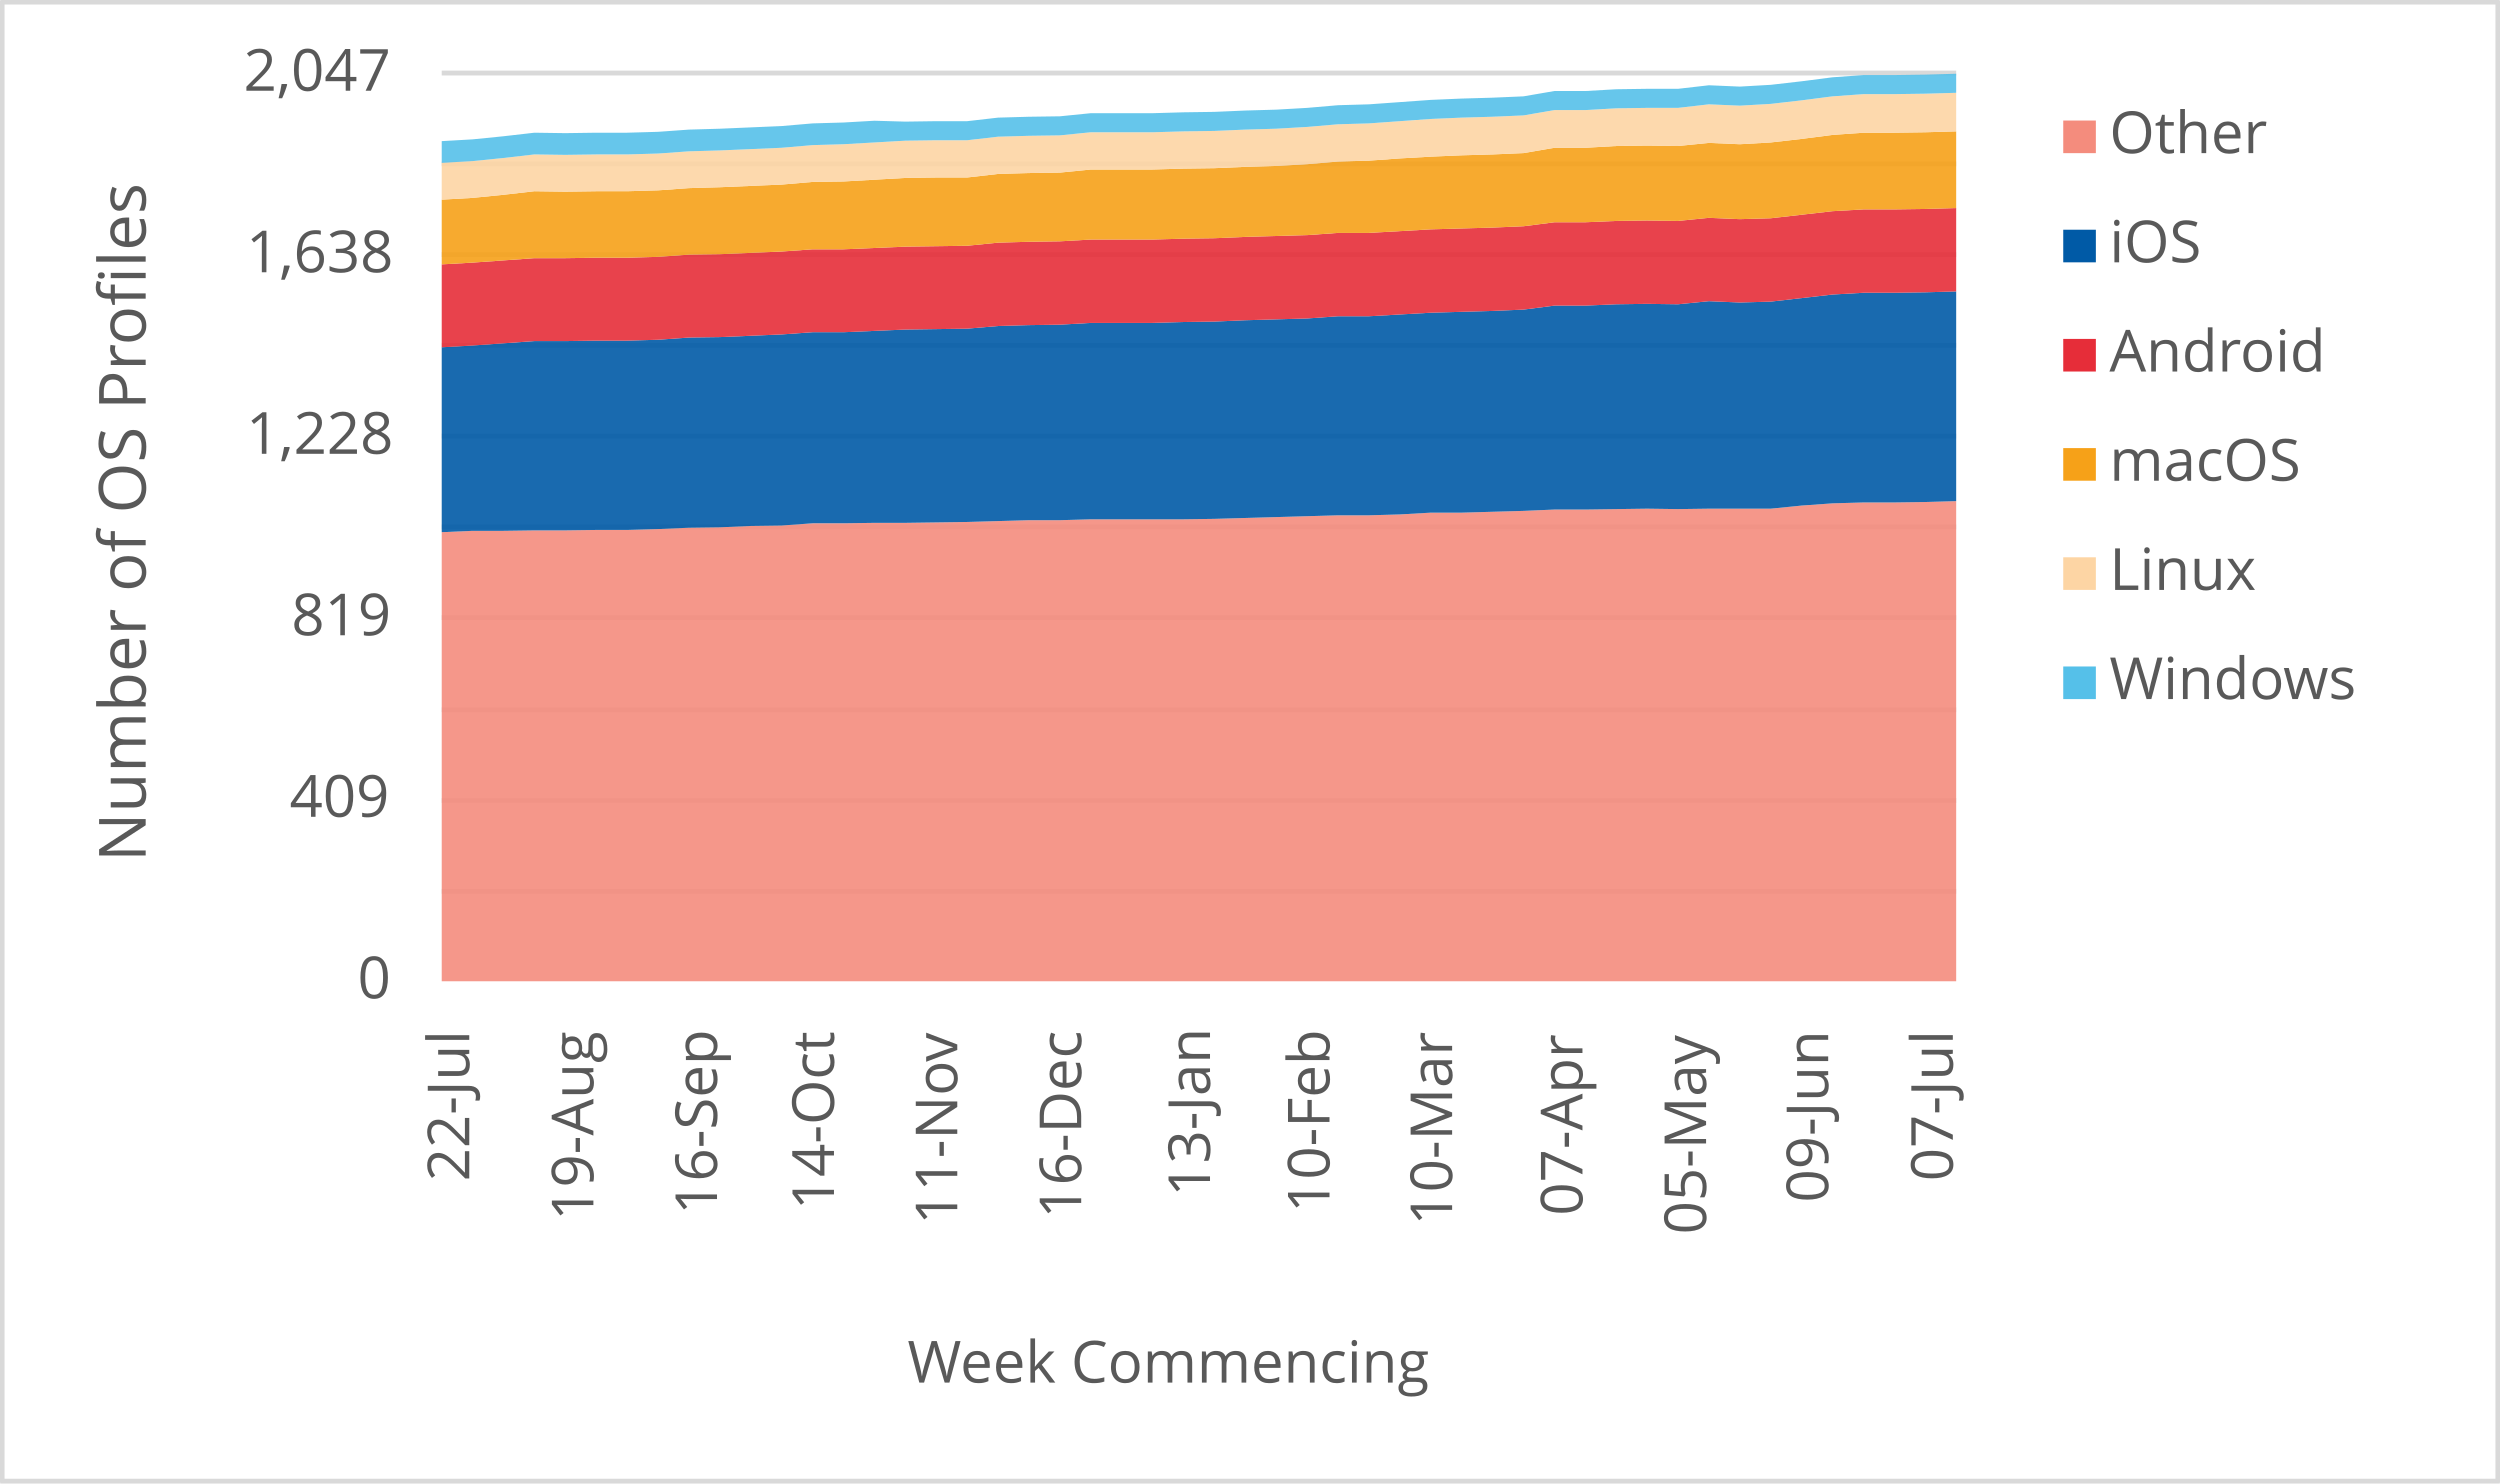
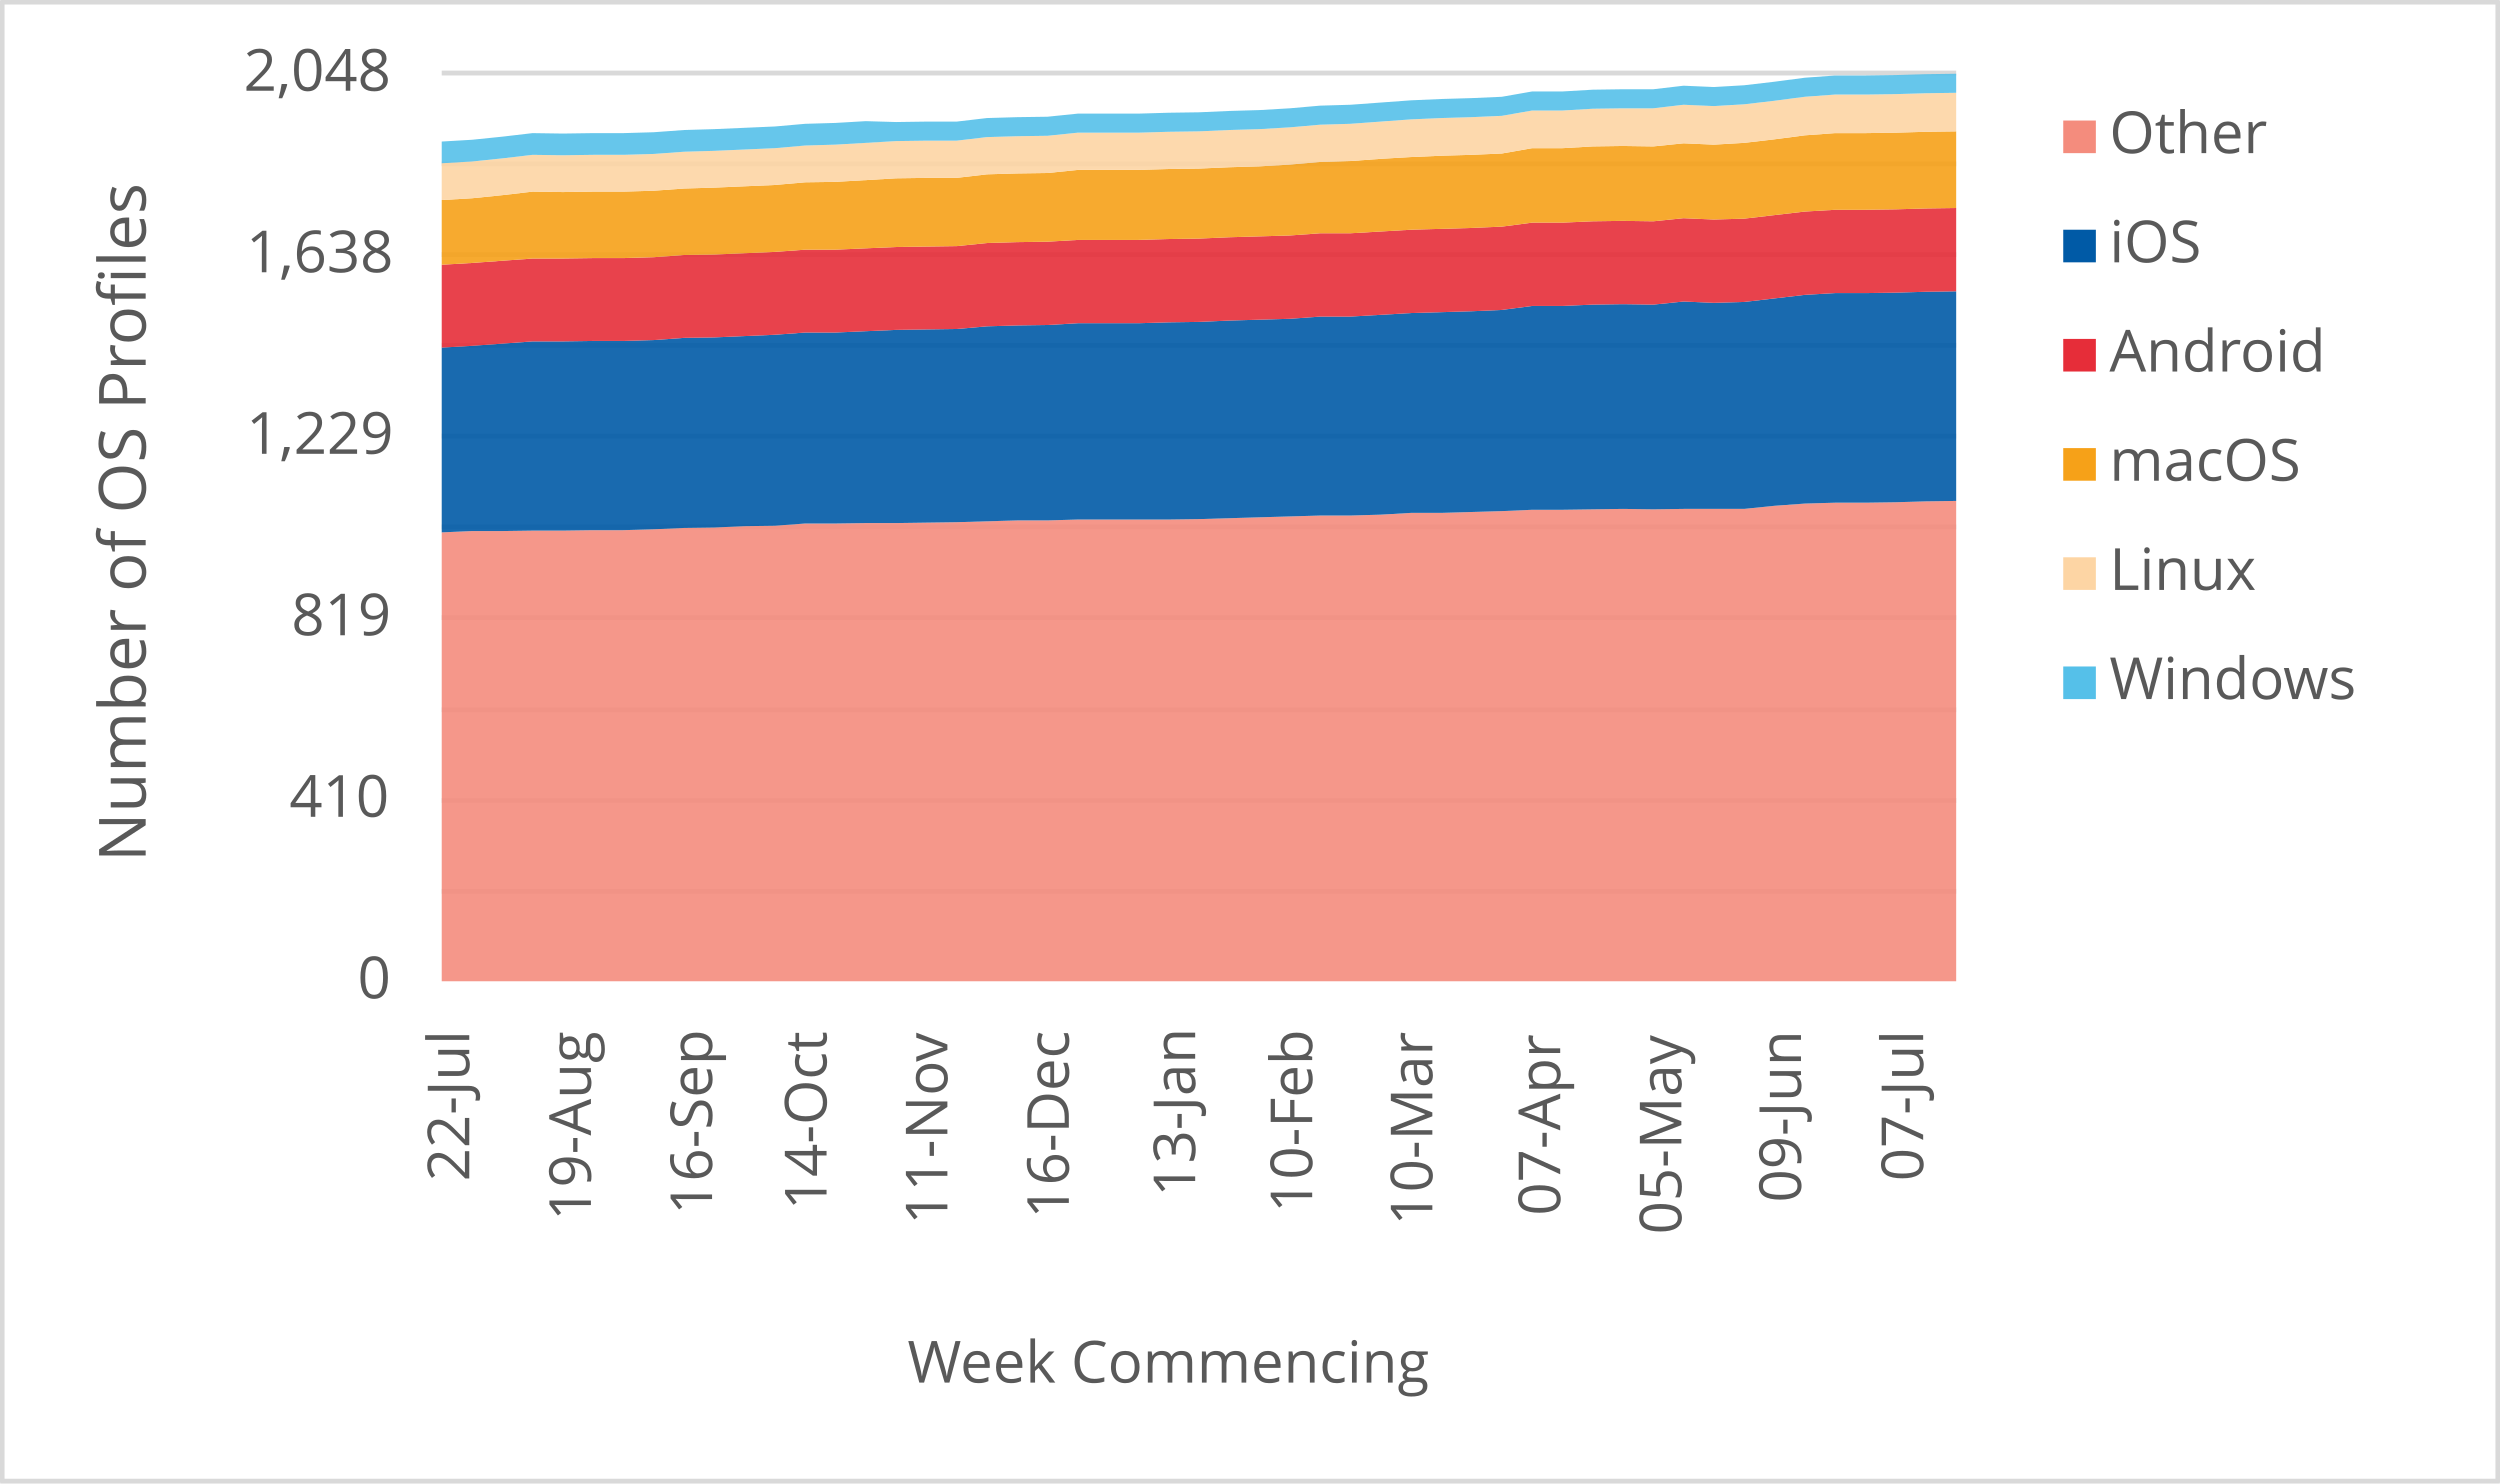
<svg xmlns="http://www.w3.org/2000/svg" width="1763" height="1046" xml:space="preserve" overflow="hidden">
  <defs>
    <clipPath id="clip0">
      <rect x="2917" y="346" width="1763" height="1046" />
    </clipPath>
  </defs>
  <g clip-path="url(#clip0)" transform="translate(-2917 -346)">
    <rect x="2918" y="347" width="1760" height="1043" fill="#FFFFFF" />
    <g>
      <path d="    M3228.5 974.532 4296.5 974.532    M3228.5 910.53 4296.5 910.53    M3228.5 846.528 4296.5 846.528    M3228.5 781.526 4296.5 781.526    M3228.5 717.524 4296.5 717.524    M3228.5 653.522 4296.5 653.522    M3228.5 589.52 4296.5 589.52    M3228.5 525.517 4296.5 525.517    M3228.5 461.515 4296.5 461.515    M3228.5 397.5 4296.5 397.5" stroke="#D9D9D9" stroke-width="3.438" stroke-linejoin="round" stroke-miterlimit="10" fill="none" />
    </g>
    <g>
      <path d="M 1038.5 4296.5 1038.5" stroke="#D9D9D9" stroke-width="3.438" stroke-linejoin="round" stroke-miterlimit="10" fill="none" fill-rule="evenodd" />
    </g>
    <g>
      <text fill="#595959" font-family="Verdana,Open Sans,DejaVu Sans,sans-serif" font-weight="400" font-size="41" transform="matrix(6.12323e-17 -1 1 6.12323e-17 3247.929 1179.039)">22-Jul</text>
    </g>
    <g>
-       <text fill="#595959" font-family="Verdana,Open Sans,DejaVu Sans,sans-serif" font-weight="400" font-size="41" transform="matrix(6.12323e-17 -1 1 6.12323e-17 3335.453 1206.906)">19-Aug</text>
+       <text fill="#595959" font-family="Verdana,Open Sans,DejaVu Sans,sans-serif" font-weight="400" font-size="41" transform="matrix(6.12323e-17 -1 1 6.12323e-17 3333.709 1206.906)">19-Aug</text>
    </g>
    <g>
-       <text fill="#595959" font-family="Verdana,Open Sans,DejaVu Sans,sans-serif" font-weight="400" font-size="41" transform="matrix(6.12323e-17 -1 1 6.12323e-17 3422.637 1202.662)">16-Sep</text>
+       <text fill="#595959" font-family="Verdana,Open Sans,DejaVu Sans,sans-serif" font-weight="400" font-size="41" transform="matrix(6.12323e-17 -1 1 6.12323e-17 3419.149 1202.662)">16-Sep</text>
    </g>
    <g>
-       <text fill="#595959" font-family="Verdana,Open Sans,DejaVu Sans,sans-serif" font-weight="400" font-size="41" transform="matrix(6.12323e-17 -1 1 6.12323e-17 3505.116 1199.378)">14-Oct</text>
+       <text fill="#595959" font-family="Verdana,Open Sans,DejaVu Sans,sans-serif" font-weight="400" font-size="41" transform="matrix(6.12323e-17 -1 1 6.12323e-17 3499.885 1199.378)">14-Oct</text>
    </g>
    <g>
-       <text fill="#595959" font-family="Verdana,Open Sans,DejaVu Sans,sans-serif" font-weight="400" font-size="41" transform="matrix(6.12323e-17 -1 1 6.12323e-17 3592.069 1209.708)">11-Nov</text>
+       <text fill="#595959" font-family="Verdana,Open Sans,DejaVu Sans,sans-serif" font-weight="400" font-size="41" transform="matrix(6.12323e-17 -1 1 6.12323e-17 3585.094 1209.708)">11-Nov</text>
    </g>
    <g>
-       <text fill="#595959" font-family="Verdana,Open Sans,DejaVu Sans,sans-serif" font-weight="400" font-size="41" transform="matrix(6.12323e-17 -1 1 6.12323e-17 3679.463 1205.364)">16-Dec</text>
+       <text fill="#595959" font-family="Verdana,Open Sans,DejaVu Sans,sans-serif" font-weight="400" font-size="41" transform="matrix(6.12323e-17 -1 1 6.12323e-17 3670.745 1205.364)">16-Dec</text>
    </g>
    <g>
-       <text fill="#595959" font-family="Verdana,Open Sans,DejaVu Sans,sans-serif" font-weight="400" font-size="41" transform="matrix(6.12323e-17 -1 1 6.12323e-17 3770.3 1189.929)">13-Jan</text>
+       <text fill="#595959" font-family="Verdana,Open Sans,DejaVu Sans,sans-serif" font-weight="400" font-size="41" transform="matrix(6.12323e-17 -1 1 6.12323e-17 3759.838 1189.929)">13-Jan</text>
    </g>
    <g>
-       <text fill="#595959" font-family="Verdana,Open Sans,DejaVu Sans,sans-serif" font-weight="400" font-size="41" transform="matrix(6.12323e-17 -1 1 6.12323e-17 3854.561 1201.32)">10-Feb</text>
+       <text fill="#595959" font-family="Verdana,Open Sans,DejaVu Sans,sans-serif" font-weight="400" font-size="41" transform="matrix(6.12323e-17 -1 1 6.12323e-17 3842.355 1201.32)">10-Feb</text>
    </g>
    <g>
-       <text fill="#595959" font-family="Verdana,Open Sans,DejaVu Sans,sans-serif" font-weight="400" font-size="41" transform="matrix(6.12323e-17 -1 1 6.12323e-17 3941.034 1210.289)">10-Mar</text>
+       <text fill="#595959" font-family="Verdana,Open Sans,DejaVu Sans,sans-serif" font-weight="400" font-size="41" transform="matrix(6.12323e-17 -1 1 6.12323e-17 3927.085 1210.289)">10-Mar</text>
    </g>
    <g>
-       <text fill="#595959" font-family="Verdana,Open Sans,DejaVu Sans,sans-serif" font-weight="400" font-size="41" transform="matrix(6.12323e-17 -1 1 6.12323e-17 4032.942 1203.262)">07-Apr</text>
+       <text fill="#595959" font-family="Verdana,Open Sans,DejaVu Sans,sans-serif" font-weight="400" font-size="41" transform="matrix(6.12323e-17 -1 1 6.12323e-17 4017.249 1203.262)">07-Apr</text>
    </g>
    <g>
-       <text fill="#595959" font-family="Verdana,Open Sans,DejaVu Sans,sans-serif" font-weight="400" font-size="41" transform="matrix(6.12323e-17 -1 1 6.12323e-17 4120.126 1216.475)">05-May</text>
+       <text fill="#595959" font-family="Verdana,Open Sans,DejaVu Sans,sans-serif" font-weight="400" font-size="41" transform="matrix(6.12323e-17 -1 1 6.12323e-17 4102.689 1216.475)">05-May</text>
    </g>
    <g>
-       <text fill="#595959" font-family="Verdana,Open Sans,DejaVu Sans,sans-serif" font-weight="400" font-size="41" transform="matrix(6.12323e-17 -1 1 6.12323e-17 4206.239 1194.013)">09-Jun</text>
+       <text fill="#595959" font-family="Verdana,Open Sans,DejaVu Sans,sans-serif" font-weight="400" font-size="41" transform="matrix(6.12323e-17 -1 1 6.12323e-17 4187.058 1194.013)">09-Jun</text>
    </g>
    <g>
-       <text fill="#595959" font-family="Verdana,Open Sans,DejaVu Sans,sans-serif" font-weight="400" font-size="41" transform="matrix(6.12323e-17 -1 1 6.12323e-17 4294.133 1178.999)">07-Jul</text>
+       <text fill="#595959" font-family="Verdana,Open Sans,DejaVu Sans,sans-serif" font-weight="400" font-size="41" transform="matrix(6.12323e-17 -1 1 6.12323e-17 4273.209 1178.999)">07-Jul</text>
    </g>
    <g>
      <text fill="#595959" font-family="Verdana,Open Sans,DejaVu Sans,sans-serif" font-weight="400" font-size="41" transform="matrix(1 0 0 1 3169.141 1050)">0</text>
    </g>
    <g>
-       <text fill="#595959" font-family="Verdana,Open Sans,DejaVu Sans,sans-serif" font-weight="400" font-size="41" transform="matrix(1 0 0 1 3121.234 922)">409</text>
+       <text fill="#595959" font-family="Verdana,Open Sans,DejaVu Sans,sans-serif" font-weight="400" font-size="41" transform="matrix(1 0 0 1 3121.074 922)">410</text>
    </g>
    <g>
      <text fill="#595959" font-family="Verdana,Open Sans,DejaVu Sans,sans-serif" font-weight="400" font-size="41" transform="matrix(1 0 0 1 3122.456 794)">819</text>
    </g>
    <g>
-       <text fill="#595959" font-family="Verdana,Open Sans,DejaVu Sans,sans-serif" font-weight="400" font-size="41" transform="matrix(1 0 0 1 3090.564 666)">1,228</text>
+       <text fill="#595959" font-family="Verdana,Open Sans,DejaVu Sans,sans-serif" font-weight="400" font-size="41" transform="matrix(1 0 0 1 3090.645 666)">1,229</text>
    </g>
    <g>
      <text fill="#595959" font-family="Verdana,Open Sans,DejaVu Sans,sans-serif" font-weight="400" font-size="41" transform="matrix(1 0 0 1 3090.564 538)">1,638</text>
    </g>
    <g>
-       <text fill="#595959" font-family="Verdana,Open Sans,DejaVu Sans,sans-serif" font-weight="400" font-size="41" transform="matrix(1 0 0 1 3088.763 410)">2,047</text>
+       <text fill="#595959" font-family="Verdana,Open Sans,DejaVu Sans,sans-serif" font-weight="400" font-size="41" transform="matrix(1 0 0 1 3088.803 410)">2,048</text>
    </g>
    <g>
      <text fill="#595959" font-family="Verdana,Open Sans,DejaVu Sans,sans-serif" font-weight="400" font-size="41" transform="matrix(1 0 0 1 3556.971 1321)">Week Commencing</text>
    </g>
    <g>
      <text fill="#595959" font-family="Verdana,Open Sans,DejaVu Sans,sans-serif" font-weight="400" font-size="46" transform="matrix(6.12323e-17 -1 1 6.12323e-17 3019.73 953.792)">Number of OS Profiles</text>
    </g>
    <rect x="2918.5" y="347.5" width="1760" height="1043" stroke="#D9D9D9" stroke-width="3.438" stroke-linejoin="round" stroke-miterlimit="10" fill="none" />
    <g>
-       <path d="M3228.5 1038 3250.296 1038 3272.092 1038 3293.888 1038 3315.684 1038 3337.48 1038 3359.276 1038 3381.071 1038 3402.867 1038 3424.663 1038 3446.459 1038 3468.255 1038 3490.051 1038 3511.847 1038 3533.643 1038 3555.439 1038 3577.235 1038 3599.031 1038 3620.827 1038 3642.622 1038 3664.418 1038 3686.214 1038 3708.01 1038 3729.806 1038 3751.602 1038 3773.398 1038 3795.194 1038 3816.99 1038 3838.786 1038 3860.582 1038 3882.378 1038 3904.173 1038 3925.969 1038 3947.765 1038 3969.561 1038 3991.357 1038 4013.153 1038 4034.949 1038 4056.745 1038 4078.541 1038 4100.337 1038 4122.133 1038 4143.929 1038 4165.724 1038 4187.52 1038 4209.316 1038 4231.112 1038 4252.908 1038 4274.704 1038 4296.5 1038 4296.5 699.397 4274.704 700.022 4252.908 700.335 4231.112 700.335 4209.316 700.96 4187.52 702.524 4165.724 704.712 4143.929 704.712 4122.133 704.712 4100.337 705.025 4078.541 704.712 4056.745 705.025 4034.949 705.338 4013.153 705.338 3991.357 706.276 3969.561 706.901 3947.765 707.526 3925.969 707.526 3904.173 708.777 3882.378 709.402 3860.582 709.402 3838.786 710.027 3816.99 710.653 3795.194 711.278 3773.398 711.903 3751.602 712.216 3729.806 712.216 3708.01 712.216 3686.214 712.216 3664.418 712.841 3642.622 712.841 3620.827 713.467 3599.031 714.092 3577.235 714.404 3555.439 714.717 3533.643 714.717 3511.847 715.03 3490.051 715.03 3468.255 716.593 3446.459 716.906 3424.663 717.844 3402.867 718.156 3381.071 719.094 3359.276 719.72 3337.48 719.72 3315.684 720.032 3293.888 720.032 3272.092 720.345 3250.296 720.345 3228.5 721.283 3228.5 1038Z" fill="#f48c7d" opacity="0.9" />
+       <path d="M3228.5 1038 3249.86 1038 3271.22 1038 3292.58 1038 3313.94 1038 3335.3 1038 3356.66 1038 3378.02 1038 3399.38 1038 3420.74 1038 3442.1 1038 3463.46 1038 3484.82 1038 3506.18 1038 3527.54 1038 3548.9 1038 3570.26 1038 3591.62 1038 3612.98 1038 3634.34 1038 3655.7 1038 3677.06 1038 3698.42 1038 3719.78 1038 3741.14 1038 3762.5 1038 3783.86 1038 3805.22 1038 3826.58 1038 3847.94 1038 3869.3 1038 3890.66 1038 3912.02 1038 3933.38 1038 3954.74 1038 3976.1 1038 3997.46 1038 4018.82 1038 4040.18 1038 4061.54 1038 4082.9 1038 4104.26 1038 4125.62 1038 4146.98 1038 4168.34 1038 4189.7 1038 4211.06 1038 4232.42 1038 4253.78 1038 4275.14 1038 4296.5 1038 4296.5 699.25 4275.14 699.562 4253.78 700.188 4232.42 700.5 4211.06 700.5 4189.7 701.125 4168.34 702.688 4146.98 704.875 4125.62 704.875 4104.26 704.875 4082.9 705.188 4061.54 704.875 4040.18 705.188 4018.82 705.5 3997.46 705.5 3976.1 706.438 3954.74 707.062 3933.38 707.688 3912.02 707.688 3890.66 708.938 3869.3 709.562 3847.94 709.562 3826.58 710.188 3805.22 710.812 3783.86 711.438 3762.5 712.062 3741.14 712.375 3719.78 712.375 3698.42 712.375 3677.06 712.375 3655.7 713 3634.34 713 3612.98 713.625 3591.62 714.25 3570.26 714.562 3548.9 714.875 3527.54 714.875 3506.18 715.188 3484.82 715.188 3463.46 716.75 3442.1 717.062 3420.74 718 3399.38 718.312 3378.02 719.25 3356.66 719.875 3335.3 719.875 3313.94 720.188 3292.58 720.188 3271.22 720.5 3249.86 720.5 3228.5 721.438 3228.5 1038Z" fill="#f48c7d" opacity="0.9" />
    </g>
    <g>
-       <path d="M3228.5 721.283 3250.296 720.345 3272.092 720.345 3293.888 720.032 3315.684 720.032 3337.48 719.72 3359.276 719.72 3381.071 719.094 3402.867 718.156 3424.663 717.844 3446.459 716.906 3468.255 716.593 3490.051 715.03 3511.847 715.03 3533.643 714.717 3555.439 714.717 3577.235 714.404 3599.031 714.092 3620.827 713.467 3642.622 712.841 3664.418 712.841 3686.214 712.216 3708.01 712.216 3729.806 712.216 3751.602 712.216 3773.398 711.903 3795.194 711.278 3816.99 710.653 3838.786 710.027 3860.582 709.402 3882.378 709.402 3904.173 708.777 3925.969 707.526 3947.765 707.526 3969.561 706.901 3991.357 706.276 4013.153 705.338 4034.949 705.338 4056.745 705.025 4078.541 704.712 4100.337 705.025 4122.133 704.712 4143.929 704.712 4165.724 704.712 4187.52 702.524 4209.316 700.96 4231.112 700.335 4252.908 700.335 4274.704 700.022 4296.5 699.397 4296.5 551.512 4274.704 552.138 4252.908 552.45 4231.112 552.45 4209.316 553.701 4187.52 556.202 4165.724 558.703 4143.929 559.329 4122.133 558.391 4100.337 560.579 4078.541 560.267 4056.745 560.579 4034.949 561.517 4013.153 561.517 3991.357 564.331 3969.561 565.269 3947.765 565.894 3925.969 566.52 3904.173 567.77 3882.378 569.021 3860.582 569.021 3838.786 570.584 3816.99 571.21 3795.194 571.835 3773.398 572.773 3751.602 573.085 3729.806 573.711 3708.01 573.711 3686.214 573.711 3664.418 574.961 3642.622 575.274 3620.827 575.899 3599.031 577.775 3577.235 578.088 3555.439 578.401 3533.643 579.339 3511.847 580.277 3490.051 580.277 3468.255 581.84 3446.459 582.778 3424.663 583.716 3402.867 584.028 3381.071 585.592 3359.276 586.217 3337.48 586.217 3315.684 586.53 3293.888 586.53 3272.092 588.093 3250.296 589.656 3228.5 590.907 3228.5 721.283Z" fill="#005aa6" opacity="0.9" />
+       <path d="M3228.5 721.438 3249.86 720.5 3271.22 720.5 3292.58 720.188 3313.94 720.188 3335.3 719.875 3356.66 719.875 3378.02 719.25 3399.38 718.312 3420.74 718 3442.1 717.062 3463.46 716.75 3484.82 715.188 3506.18 715.188 3527.54 714.875 3548.9 714.875 3570.26 714.562 3591.62 714.25 3612.98 713.625 3634.34 713 3655.7 713 3677.06 712.375 3698.42 712.375 3719.78 712.375 3741.14 712.375 3762.5 712.062 3783.86 711.438 3805.22 710.812 3826.58 710.188 3847.94 709.562 3869.3 709.562 3890.66 708.938 3912.02 707.688 3933.38 707.688 3954.74 707.062 3976.1 706.438 3997.46 705.5 4018.82 705.5 4040.18 705.188 4061.54 704.875 4082.9 705.188 4104.26 704.875 4125.62 704.875 4146.98 704.875 4168.34 702.688 4189.7 701.125 4211.06 700.5 4232.42 700.5 4253.78 700.188 4275.14 699.562 4296.5 699.25 4296.5 551.438 4275.14 551.75 4253.78 552.375 4232.42 552.688 4211.06 552.688 4189.7 553.938 4168.34 556.438 4146.98 558.938 4125.62 559.562 4104.26 558.625 4082.9 560.812 4061.54 560.5 4040.18 560.812 4018.82 561.75 3997.46 561.75 3976.1 564.562 3954.74 565.5 3933.38 566.125 3912.02 566.75 3890.66 568 3869.3 569.25 3847.94 569.25 3826.58 570.812 3805.22 571.438 3783.86 572.062 3762.5 573 3741.14 573.312 3719.78 573.938 3698.42 573.938 3677.06 573.938 3655.7 575.188 3634.34 575.5 3612.98 576.125 3591.62 578 3570.26 578.312 3548.9 578.625 3527.54 579.562 3506.18 580.5 3484.82 580.5 3463.46 582.062 3442.1 583 3420.74 583.938 3399.38 584.25 3378.02 585.812 3356.66 586.438 3335.3 586.438 3313.94 586.75 3292.58 586.75 3271.22 588.312 3249.86 589.875 3228.5 591.125 3228.5 721.438Z" fill="#005aa6" opacity="0.9" />
    </g>
    <g>
-       <path d="M3228.5 590.907 3250.296 589.656 3272.092 588.093 3293.888 586.53 3315.684 586.53 3337.48 586.217 3359.276 586.217 3381.071 585.592 3402.867 584.028 3424.663 583.716 3446.459 582.778 3468.255 581.84 3490.051 580.277 3511.847 580.277 3533.643 579.339 3555.439 578.401 3577.235 578.088 3599.031 577.775 3620.827 575.899 3642.622 575.274 3664.418 574.961 3686.214 573.711 3708.01 573.711 3729.806 573.711 3751.602 573.085 3773.398 572.773 3795.194 571.835 3816.99 571.21 3838.786 570.584 3860.582 569.021 3882.378 569.021 3904.173 567.77 3925.969 566.52 3947.765 565.894 3969.561 565.269 3991.357 564.331 4013.153 561.517 4034.949 561.517 4056.745 560.579 4078.541 560.267 4100.337 560.579 4122.133 558.391 4143.929 559.329 4165.724 558.703 4187.52 556.202 4209.316 553.701 4231.112 552.45 4252.908 552.45 4274.704 552.138 4296.5 551.512 4296.5 492.734 4274.704 493.359 4252.908 493.672 4231.112 493.672 4209.316 494.922 4187.52 497.424 4165.724 499.925 4143.929 500.55 4122.133 499.612 4100.337 501.801 4078.541 501.488 4056.745 501.801 4034.949 502.739 4013.153 502.739 3991.357 505.553 3969.561 506.49 3947.765 507.116 3925.969 507.741 3904.173 508.992 3882.378 510.242 3860.582 510.242 3838.786 511.806 3816.99 512.431 3795.194 513.056 3773.398 513.994 3751.602 514.307 3729.806 514.932 3708.01 514.932 3686.214 514.932 3664.418 516.183 3642.622 516.495 3620.827 517.121 3599.031 519.309 3577.235 519.622 3555.439 519.935 3533.643 520.872 3511.847 521.81 3490.051 521.81 3468.255 523.374 3446.459 524.312 3424.663 525.25 3402.867 525.562 3381.071 527.126 3359.276 527.751 3337.48 527.751 3315.684 528.064 3293.888 528.064 3272.092 529.627 3250.296 531.19 3228.5 532.441 3228.5 590.907Z" fill="#e62d39" opacity="0.9" />
+       <path d="M3228.5 591.125 3249.86 589.875 3271.22 588.312 3292.58 586.75 3313.94 586.75 3335.3 586.438 3356.66 586.438 3378.02 585.812 3399.38 584.25 3420.74 583.938 3442.1 583 3463.46 582.062 3484.82 580.5 3506.18 580.5 3527.54 579.562 3548.9 578.625 3570.26 578.312 3591.62 578 3612.98 576.125 3634.34 575.5 3655.7 575.188 3677.06 573.938 3698.42 573.938 3719.78 573.938 3741.14 573.312 3762.5 573 3783.86 572.062 3805.22 571.438 3826.58 570.812 3847.94 569.25 3869.3 569.25 3890.66 568 3912.02 566.75 3933.38 566.125 3954.74 565.5 3976.1 564.562 3997.46 561.75 4018.82 561.75 4040.18 560.812 4061.54 560.5 4082.9 560.812 4104.26 558.625 4125.62 559.562 4146.98 558.938 4168.34 556.438 4189.7 553.938 4211.06 552.688 4232.42 552.688 4253.78 552.375 4275.14 551.75 4296.5 551.438 4296.5 492.688 4275.14 493 4253.78 493.625 4232.42 493.938 4211.06 493.938 4189.7 495.188 4168.34 497.688 4146.98 500.188 4125.62 500.812 4104.26 499.875 4082.9 502.062 4061.54 501.75 4040.18 502.062 4018.82 503 3997.46 503 3976.1 505.812 3954.74 506.75 3933.38 507.375 3912.02 508 3890.66 509.25 3869.3 510.5 3847.94 510.5 3826.58 512.062 3805.22 512.688 3783.86 513.312 3762.5 514.25 3741.14 514.562 3719.78 515.188 3698.42 515.188 3677.06 515.188 3655.7 516.438 3634.34 516.75 3612.98 517.375 3591.62 519.562 3570.26 519.875 3548.9 520.188 3527.54 521.125 3506.18 522.062 3484.82 522.062 3463.46 523.625 3442.1 524.562 3420.74 525.5 3399.38 525.812 3378.02 527.375 3356.66 528 3335.3 528 3313.94 528.312 3292.58 528.312 3271.22 529.875 3249.86 531.438 3228.5 532.688 3228.5 591.125Z" fill="#e62d39" opacity="0.9" />
    </g>
    <g>
-       <path d="M3228.5 532.441 3250.296 531.19 3272.092 529.627 3293.888 528.064 3315.684 528.064 3337.48 527.751 3359.276 527.751 3381.071 527.126 3402.867 525.562 3424.663 525.25 3446.459 524.312 3468.255 523.374 3490.051 521.81 3511.847 521.81 3533.643 520.872 3555.439 519.935 3577.235 519.622 3599.031 519.309 3620.827 517.121 3642.622 516.495 3664.418 516.183 3686.214 514.932 3708.01 514.932 3729.806 514.932 3751.602 514.307 3773.398 513.994 3795.194 513.056 3816.99 512.431 3838.786 511.806 3860.582 510.242 3882.378 510.242 3904.173 508.992 3925.969 507.741 3947.765 507.116 3969.561 506.49 3991.357 505.553 4013.153 502.739 4034.949 502.739 4056.745 501.801 4078.541 501.488 4100.337 501.801 4122.133 499.612 4143.929 500.55 4165.724 499.925 4187.52 497.424 4209.316 494.922 4231.112 493.672 4252.908 493.672 4274.704 493.359 4296.5 492.734 4296.5 438.645 4274.704 439.27 4252.908 439.583 4231.112 439.583 4209.316 441.146 4187.52 443.96 4165.724 446.461 4143.929 447.712 4122.133 446.774 4100.337 448.962 4078.541 448.65 4056.745 448.962 4034.949 450.213 4013.153 450.213 3991.357 453.965 3969.561 454.903 3947.765 455.528 3925.969 456.466 3904.173 457.717 3882.378 459.28 3860.582 459.905 3838.786 461.781 3816.99 463.032 3795.194 463.657 3773.398 464.595 3751.602 464.908 3729.806 465.533 3708.01 465.533 3686.214 465.533 3664.418 467.722 3642.622 468.034 3620.827 468.66 3599.031 471.161 3577.235 471.161 3555.439 471.473 3533.643 472.724 3511.847 473.975 3490.051 474.287 3468.255 476.163 3446.459 477.101 3424.663 478.039 3402.867 478.664 3381.071 480.228 3359.276 480.853 3337.48 480.853 3315.684 481.166 3293.888 480.853 3272.092 483.354 3250.296 485.543 3228.5 486.793 3228.5 532.441Z" fill="#f6a118" opacity="0.9" />
+       <path d="M3228.5 532.688 3249.86 531.438 3271.22 529.875 3292.58 528.312 3313.94 528.312 3335.3 528 3356.66 528 3378.02 527.375 3399.38 525.812 3420.74 525.5 3442.1 524.562 3463.46 523.625 3484.82 522.062 3506.18 522.062 3527.54 521.125 3548.9 520.188 3570.26 519.875 3591.62 519.562 3612.98 517.375 3634.34 516.75 3655.7 516.438 3677.06 515.188 3698.42 515.188 3719.78 515.188 3741.14 514.562 3762.5 514.25 3783.86 513.312 3805.22 512.688 3826.58 512.062 3847.94 510.5 3869.3 510.5 3890.66 509.25 3912.02 508 3933.38 507.375 3954.74 506.75 3976.1 505.812 3997.46 503 4018.82 503 4040.18 502.062 4061.54 501.75 4082.9 502.062 4104.26 499.875 4125.62 500.812 4146.98 500.188 4168.34 497.688 4189.7 495.188 4211.06 493.938 4232.42 493.938 4253.78 493.625 4275.14 493 4296.5 492.688 4296.5 438.625 4275.14 438.938 4253.78 439.562 4232.42 439.875 4211.06 439.875 4189.7 441.438 4168.34 444.25 4146.98 446.75 4125.62 448 4104.26 447.062 4082.9 449.25 4061.54 448.938 4040.18 449.25 4018.82 450.5 3997.46 450.5 3976.1 454.25 3954.74 455.188 3933.38 455.812 3912.02 456.75 3890.66 458 3869.3 459.562 3847.94 460.188 3826.58 462.062 3805.22 463.312 3783.86 463.938 3762.5 464.875 3741.14 465.188 3719.78 465.812 3698.42 465.812 3677.06 465.812 3655.7 468 3634.34 468.312 3612.98 468.938 3591.62 471.438 3570.26 471.438 3548.9 471.75 3527.54 473 3506.18 474.25 3484.82 474.562 3463.46 476.438 3442.1 477.375 3420.74 478.312 3399.38 478.938 3378.02 480.5 3356.66 481.125 3335.3 481.125 3313.94 481.438 3292.58 481.125 3271.22 483.625 3249.86 485.812 3228.5 487.062 3228.5 532.688Z" fill="#f6a118" opacity="0.9" />
    </g>
    <g>
-       <path d="M3228.5 486.793 3250.296 485.543 3272.092 483.354 3293.888 480.853 3315.684 481.166 3337.48 480.853 3359.276 480.853 3381.071 480.228 3402.867 478.664 3424.663 478.039 3446.459 477.101 3468.255 476.163 3490.051 474.287 3511.847 473.975 3533.643 472.724 3555.439 471.473 3577.235 471.161 3599.031 471.161 3620.827 468.66 3642.622 468.034 3664.418 467.722 3686.214 465.533 3708.01 465.533 3729.806 465.533 3751.602 464.908 3773.398 464.595 3795.194 463.657 3816.99 463.032 3838.786 461.781 3860.582 459.905 3882.378 459.28 3904.173 457.717 3925.969 456.466 3947.765 455.528 3969.561 454.903 3991.357 453.965 4013.153 450.213 4034.949 450.213 4056.745 448.962 4078.541 448.65 4100.337 448.962 4122.133 446.774 4143.929 447.712 4165.724 446.461 4187.52 443.96 4209.316 441.146 4231.112 439.583 4252.908 439.583 4274.704 439.27 4296.5 438.645 4296.5 411.444 4274.704 412.069 4252.908 412.382 4231.112 412.382 4209.316 413.945 4187.52 416.759 4165.724 419.26 4143.929 420.511 4122.133 419.573 4100.337 422.074 4078.541 422.074 4056.745 422.387 4034.949 423.638 4013.153 423.638 3991.357 427.389 3969.561 428.327 3947.765 428.953 3925.969 429.891 3904.173 431.454 3882.378 433.017 3860.582 433.642 3838.786 435.518 3816.99 436.769 3795.194 437.394 3773.398 438.332 3751.602 438.645 3729.806 439.27 3708.01 439.27 3686.214 439.27 3664.418 441.459 3642.622 441.771 3620.827 442.397 3599.031 444.898 3577.235 444.898 3555.439 445.211 3533.643 446.461 3511.847 447.712 3490.051 448.337 3468.255 450.213 3446.459 451.151 3424.663 452.089 3402.867 452.714 3381.071 454.277 3359.276 454.903 3337.48 454.903 3315.684 455.215 3293.888 454.903 3272.092 457.404 3250.296 459.593 3228.5 460.843 3228.5 486.793Z" fill="#fdd5a4" opacity="0.9" />
+       <path d="M3228.5 487.062 3249.86 485.812 3271.22 483.625 3292.58 481.125 3313.94 481.438 3335.3 481.125 3356.66 481.125 3378.02 480.5 3399.38 478.938 3420.74 478.312 3442.1 477.375 3463.46 476.438 3484.82 474.562 3506.18 474.25 3527.54 473 3548.9 471.75 3570.26 471.438 3591.62 471.438 3612.98 468.938 3634.34 468.312 3655.7 468 3677.06 465.812 3698.42 465.812 3719.78 465.812 3741.14 465.188 3762.5 464.875 3783.86 463.938 3805.22 463.312 3826.58 462.062 3847.94 460.188 3869.3 459.562 3890.66 458 3912.02 456.75 3933.38 455.812 3954.74 455.188 3976.1 454.25 3997.46 450.5 4018.82 450.5 4040.18 449.25 4061.54 448.938 4082.9 449.25 4104.26 447.062 4125.62 448 4146.98 446.75 4168.34 444.25 4189.7 441.438 4211.06 439.875 4232.42 439.875 4253.78 439.562 4275.14 438.938 4296.5 438.625 4296.5 411.438 4275.14 411.75 4253.78 412.375 4232.42 412.688 4211.06 412.688 4189.7 414.25 4168.34 417.062 4146.98 419.562 4125.62 420.812 4104.26 419.875 4082.9 422.375 4061.54 422.375 4040.18 422.688 4018.82 423.938 3997.46 423.938 3976.1 427.688 3954.74 428.625 3933.38 429.25 3912.02 430.188 3890.66 431.75 3869.3 433.312 3847.94 433.938 3826.58 435.812 3805.22 437.062 3783.86 437.688 3762.5 438.625 3741.14 438.938 3719.78 439.562 3698.42 439.562 3677.06 439.562 3655.7 441.75 3634.34 442.062 3612.98 442.688 3591.62 445.188 3570.26 445.188 3548.9 445.5 3527.54 446.75 3506.18 448 3484.82 448.625 3463.46 450.5 3442.1 451.438 3420.74 452.375 3399.38 453 3378.02 454.562 3356.66 455.188 3335.3 455.188 3313.94 455.5 3292.58 455.188 3271.22 457.688 3249.86 459.875 3228.5 461.125 3228.5 487.062Z" fill="#fdd5a4" opacity="0.9" />
    </g>
    <g>
-       <path d="M3228.5 460.843 3250.296 459.593 3272.092 457.404 3293.888 454.903 3315.684 455.215 3337.48 454.903 3359.276 454.903 3381.071 454.277 3402.867 452.714 3424.663 452.089 3446.459 451.151 3468.255 450.213 3490.051 448.337 3511.847 447.712 3533.643 446.461 3555.439 445.211 3577.235 444.898 3599.031 444.898 3620.827 442.397 3642.622 441.771 3664.418 441.459 3686.214 439.27 3708.01 439.27 3729.806 439.27 3751.602 438.645 3773.398 438.332 3795.194 437.394 3816.99 436.769 3838.786 435.518 3860.582 433.642 3882.378 433.017 3904.173 431.454 3925.969 429.891 3947.765 428.953 3969.561 428.327 3991.357 427.389 4013.153 423.638 4034.949 423.638 4056.745 422.387 4078.541 422.074 4100.337 422.074 4122.133 419.573 4143.929 420.511 4165.724 419.26 4187.52 416.759 4209.316 413.945 4231.112 412.382 4252.908 412.382 4274.704 412.069 4296.5 411.444 4296.5 398 4274.704 398.625 4252.908 398.938 4231.112 398.938 4209.316 400.501 4187.52 403.315 4165.724 405.816 4143.929 407.067 4122.133 406.129 4100.337 408.63 4078.541 408.63 4056.745 408.943 4034.949 410.193 4013.153 410.193 3991.357 413.945 3969.561 414.883 3947.765 415.509 3925.969 416.447 3904.173 418.01 3882.378 419.573 3860.582 420.198 3838.786 422.074 3816.99 423.325 3795.194 423.95 3773.398 424.888 3751.602 425.201 3729.806 425.826 3708.01 425.826 3686.214 425.826 3664.418 428.015 3642.622 428.327 3620.827 428.953 3599.031 431.454 3577.235 431.454 3555.439 431.766 3533.643 431.141 3511.847 432.392 3490.051 433.017 3468.255 434.893 3446.459 435.831 3424.663 436.769 3402.867 437.394 3381.071 438.957 3359.276 439.583 3337.48 439.583 3315.684 439.895 3293.888 439.583 3272.092 442.084 3250.296 444.273 3228.5 445.523 3228.5 460.843Z" fill="#55c0e9" opacity="0.9" />
+       <path d="M3228.5 461.125 3249.86 459.875 3271.22 457.688 3292.58 455.188 3313.94 455.5 3335.3 455.188 3356.66 455.188 3378.02 454.562 3399.38 453 3420.74 452.375 3442.1 451.438 3463.46 450.5 3484.82 448.625 3506.18 448 3527.54 446.75 3548.9 445.5 3570.26 445.188 3591.62 445.188 3612.98 442.688 3634.34 442.062 3655.7 441.75 3677.06 439.562 3698.42 439.562 3719.78 439.562 3741.14 438.938 3762.5 438.625 3783.86 437.688 3805.22 437.062 3826.58 435.812 3847.94 433.938 3869.3 433.312 3890.66 431.75 3912.02 430.188 3933.38 429.25 3954.74 428.625 3976.1 427.688 3997.46 423.938 4018.82 423.938 4040.18 422.688 4061.54 422.375 4082.9 422.375 4104.26 419.875 4125.62 420.812 4146.98 419.562 4168.34 417.062 4189.7 414.25 4211.06 412.688 4232.42 412.688 4253.78 412.375 4275.14 411.75 4296.5 411.438 4296.5 398 4275.14 398.312 4253.78 398.938 4232.42 399.25 4211.06 399.25 4189.7 400.812 4168.34 403.625 4146.98 406.125 4125.62 407.375 4104.26 406.438 4082.9 408.938 4061.54 408.938 4040.18 409.25 4018.82 410.5 3997.46 410.5 3976.1 414.25 3954.74 415.188 3933.38 415.812 3912.02 416.75 3890.66 418.312 3869.3 419.875 3847.94 420.5 3826.58 422.375 3805.22 423.625 3783.86 424.25 3762.5 425.188 3741.14 425.5 3719.78 426.125 3698.42 426.125 3677.06 426.125 3655.7 428.312 3634.34 428.625 3612.98 429.25 3591.62 431.75 3570.26 431.75 3548.9 432.062 3527.54 431.438 3506.18 432.688 3484.82 433.312 3463.46 435.188 3442.1 436.125 3420.74 437.062 3399.38 437.688 3378.02 439.25 3356.66 439.875 3335.3 439.875 3313.94 440.188 3292.58 439.875 3271.22 442.375 3249.86 444.562 3228.5 445.812 3228.5 461.125Z" fill="#55c0e9" opacity="0.9" />
    </g>
    <g>
      <rect x="4372" y="431" width="23" height="23" fill="#f48c7d" />
    </g>
    <g>
      <text fill="#595959" font-family="Verdana,Open Sans,DejaVu Sans,sans-serif" font-weight="400" font-size="41" transform="matrix(1 0 0 1 4404.56 454)">Other</text>
    </g>
    <g>
      <rect x="4372" y="508" width="23" height="23" fill="#005aa6" />
    </g>
    <g>
      <text fill="#595959" font-family="Verdana,Open Sans,DejaVu Sans,sans-serif" font-weight="400" font-size="41" transform="matrix(1 0 0 1 4404.56 531)">iOS</text>
    </g>
    <g>
      <rect x="4372" y="585" width="23" height="23" fill="#e62d39" />
    </g>
    <g>
      <text fill="#595959" font-family="Verdana,Open Sans,DejaVu Sans,sans-serif" font-weight="400" font-size="41" transform="matrix(1 0 0 1 4404.56 608)">Android</text>
    </g>
    <g>
      <rect x="4372" y="662" width="23" height="23" fill="#f6a118" />
    </g>
    <g>
      <text fill="#595959" font-family="Verdana,Open Sans,DejaVu Sans,sans-serif" font-weight="400" font-size="41" transform="matrix(1 0 0 1 4404.56 685)">macOS</text>
    </g>
    <g>
      <rect x="4372" y="739" width="23" height="23" fill="#fdd5a4" />
    </g>
    <g>
      <text fill="#595959" font-family="Verdana,Open Sans,DejaVu Sans,sans-serif" font-weight="400" font-size="41" transform="matrix(1 0 0 1 4404.56 762)">Linux</text>
    </g>
    <g>
      <rect x="4372" y="816" width="23" height="23" fill="#55c0e9" />
    </g>
    <g>
      <text fill="#595959" font-family="Verdana,Open Sans,DejaVu Sans,sans-serif" font-weight="400" font-size="41" transform="matrix(1 0 0 1 4404.56 839)">Windows</text>
    </g>
  </g>
</svg>
